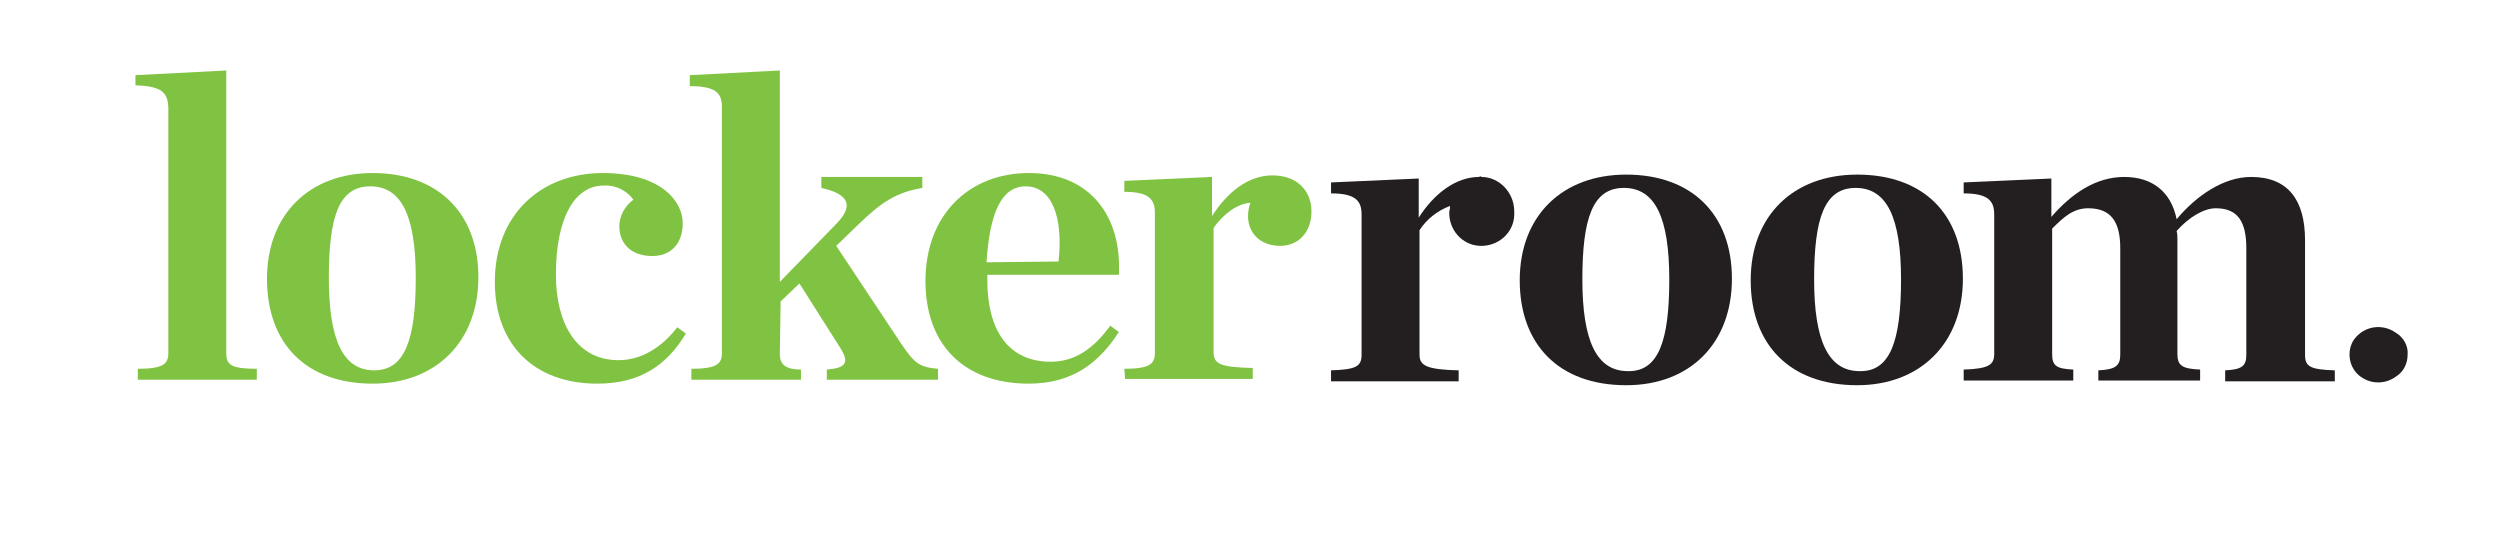
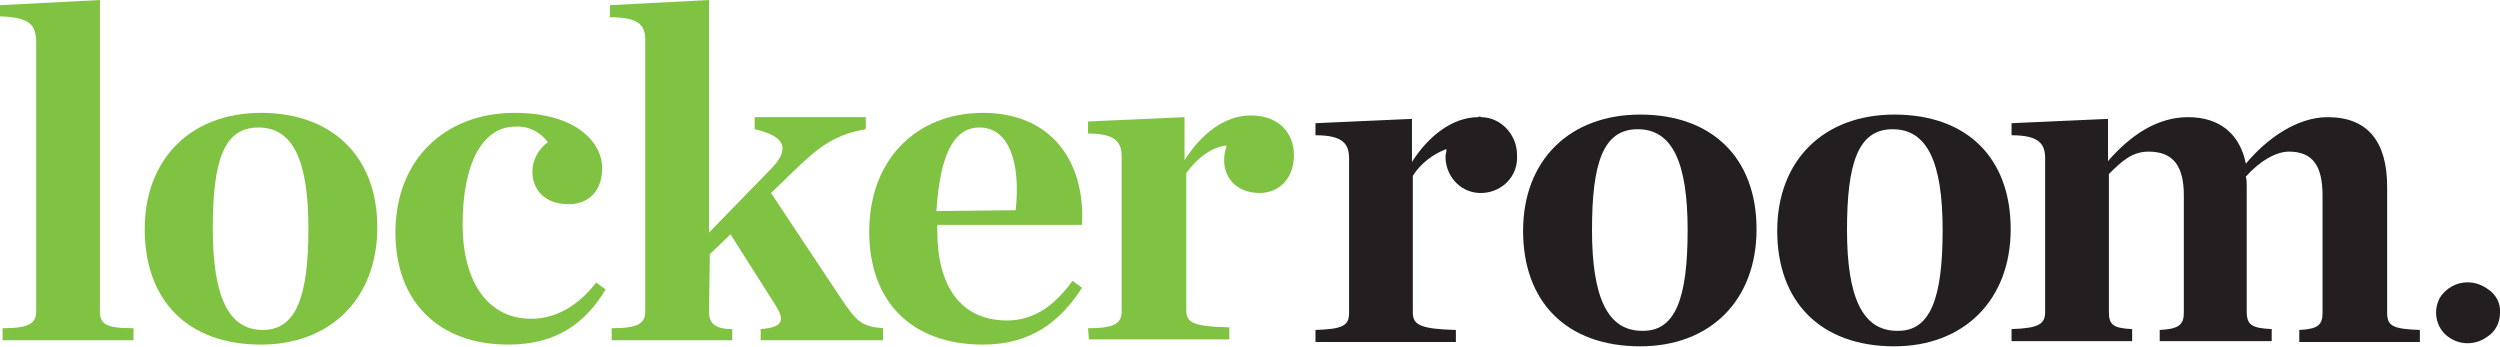
- <svg xmlns="http://www.w3.org/2000/svg" version="1.1" id="Layer_1" x="0px" y="0px" viewBox="0 0 319.3 70" style="enable-background:new 0 0 319.3 70;" xml:space="preserve">
+ <svg xmlns="http://www.w3.org/2000/svg" version="1.1" id="Layer_1" x="0px" y="0px" viewBox="0 0 290.2 40.2" style="enable-background:new 0 0 290.2 40.2;" xml:space="preserve">
  <style type="text/css">
	.st0{fill:#80C342;}
	.st1{fill:#231F20;}
</style>
-   <path class="st0" d="M17.6,47.1c3.2,0,3.9-0.6,3.9-2V13.7c-0.1-1.8-0.7-2.7-4.2-2.8V9.6L28.9,9v36.1c0,1.5,0.6,2,3.9,2v1.4H17.6  V47.1z" />
-   <path class="st0" d="M34.1,35.6c0-8.2,5.4-13.5,13.5-13.5c8.3,0,13.5,5.1,13.5,13.3S55.7,49,47.6,49C39.1,49,34.1,43.9,34.1,35.6z   M53.1,35.5c0-7.9-1.8-11.7-5.8-11.7S42,27.6,42,35.5s1.8,11.8,5.8,11.8C51.7,47.3,53.1,43.4,53.1,35.5L53.1,35.5z" />
-   <path class="st0" d="M63.2,36c0-8.6,5.9-13.9,13.8-13.9c7.4,0,10.2,3.6,10.2,6.4c0,2.5-1.4,4.2-3.9,4.2c-2.8,0-4.2-1.7-4.2-3.8  c0-1.3,0.7-2.6,1.8-3.4c-0.9-1.2-2.3-1.9-3.8-1.8c-3.7,0-6.1,4.1-6.1,11.4c0,6,2.5,10.9,8,10.9c2.9,0,5.5-1.6,7.5-4.2l1.1,0.8  c-2.4,4-5.8,6.4-11.3,6.4C68.2,49,63.2,44,63.2,36z" />
-   <path class="st0" d="M99.6,45.2c0,1.4,0.8,2,2.7,2v1.3h-14v-1.4c3.2,0,3.9-0.6,3.9-2V13.7c0-1.7-0.6-2.7-4.1-2.7V9.6L99.6,9v27  l7.3-7.5c2.1-2.2,1.6-3.7-2-4.5v-1.4h12.9V24c-3.4,0.6-5.2,1.8-8.2,4.7l-2.8,2.7l8.3,12.5c1.7,2.5,2.3,3,4.7,3.2v1.4h-14.2v-1.3  c2.5-0.2,2.9-0.9,1.7-2.8l-5.2-8.2l-2.4,2.3L99.6,45.2z" />
-   <path class="st0" d="M118.2,35.9c0-8.5,5.6-13.8,13.2-13.8c7.9,0,11.9,5.6,11.5,13h-16.8v0.7c0,6.4,2.7,10.4,8.1,10.4  c3.1,0,5.5-1.7,7.6-4.6l1.1,0.8c-2.5,3.9-5.9,6.6-11.5,6.6C123.2,49,118.2,44.1,118.2,35.9z M126,33.5l9.2-0.1  c0.6-5.6-0.8-9.6-4.2-9.6C127.9,23.8,126.4,27.2,126,33.5z" />
-   <path class="st0" d="M143.6,47.1c3.2,0,3.9-0.6,3.9-2V27.2c0-1.7-0.7-2.7-3.9-2.7v-1.4l11.2-0.5v5c1.9-3,4.6-5.2,7.7-5.2  c3.3,0,5,2.1,5,4.6c0,2.6-1.6,4.4-4,4.4c-2.5,0-4.1-1.6-4.1-3.8c0-0.6,0.1-1.1,0.3-1.7c-1.7,0.1-3.5,1.5-4.7,3.2V45  c0,1.5,0.9,1.9,5,2v1.4h-16.3L143.6,47.1L143.6,47.1z" />
-   <path class="st1" d="M268,47.3c2.2-0.1,2.8-0.6,2.8-2V31.7c0-3.4-1.2-5.1-4.1-5.1c-1.9,0-3.1,1.1-4.6,2.6v16c0,1.5,0.5,1.9,2.7,2  v1.4h-14v-1.4c3.2-0.1,3.9-0.6,3.9-2V27.4c0-1.7-0.7-2.7-3.9-2.7v-1.4l11.2-0.5v4.9c2.6-3,5.7-5.1,9.3-5.1s6,1.9,6.7,5.4  c2.5-3,6-5.4,9.5-5.4c4.7,0,6.9,2.9,6.9,8.1v14.6c0,1.5,0.6,1.9,3.8,2v1.4h-14v-1.4c2.2-0.1,2.7-0.6,2.7-2V31.7  c0-3.4-1.1-5.1-3.9-5.1c-1.5,0-3.4,1.1-5,2.9c0.1,0.4,0.1,0.7,0.1,1.1v14.6c0,1.5,0.6,1.9,2.9,2v1.4h-13V47.3L268,47.3z" />
-   <path class="st1" d="M307.5,45.3c0,1.1-0.5,2.2-1.5,2.8c-1.2,0.9-2.9,1-4.2,0.2c-1.6-0.9-2.2-3-1.3-4.7c0.1-0.1,0.1-0.2,0.2-0.3  c1.3-1.7,3.6-2,5.3-0.8C307,43.1,307.6,44.2,307.5,45.3" />
-   <path class="st1" d="M207.7,22.3c-8.2,0-13.6,5.3-13.6,13.5s5,13.4,13.6,13.4c8.1,0,13.5-5.3,13.5-13.6S216,22.3,207.7,22.3z   M207.9,47.4c-4,0-5.8-3.9-5.8-11.7s1.3-11.7,5.3-11.7s5.8,3.8,5.8,11.7S211.8,47.5,207.9,47.4L207.9,47.4z" />
-   <path class="st1" d="M237.2,22.3c-8.2,0-13.6,5.3-13.6,13.5s5,13.4,13.6,13.4c8,0,13.5-5.3,13.5-13.6S245.6,22.3,237.2,22.3z   M237.5,47.4c-4,0-5.8-3.9-5.8-11.7S233,24,237,24s5.8,3.8,5.8,11.7S241.4,47.5,237.5,47.4L237.5,47.4z" />
-   <path class="st1" d="M188.9,22.6c-3,0-5.8,2.2-7.7,5.2v-5L170,23.3v1.4c3.2,0,3.9,1,3.9,2.7v17.9c0,1.5-0.7,1.9-3.9,2v1.4h16.3v-1.4  c-4.1-0.1-5-0.6-5-2V29.4c0.9-1.4,2.3-2.5,3.9-3.1c0,0.2,0,0.4-0.1,0.7c-0.1,2.3,1.6,4.3,3.9,4.4s4.3-1.6,4.4-3.9v-0.1  c0-0.1,0-0.3,0-0.4c0-2.4-1.9-4.4-4.2-4.4C189.2,22.5,189,22.5,188.9,22.6" />
+   <path class="st0" d="M0.3,38.1c3.2,0,3.9-0.6,3.9-2V4.7C4.1,2.9,3.5,2,0,1.9V0.6L11.6,0v36.1c0,1.5,0.6,2,3.9,2v1.4H0.3V38.1z" />
+   <path class="st0" d="M16.8,26.6c0-8.2,5.4-13.5,13.5-13.5c8.3,0,13.5,5.1,13.5,13.3S38.4,40,30.3,40C21.8,40,16.8,34.9,16.8,26.6z   M35.8,26.5c0-7.9-1.8-11.7-5.8-11.7s-5.3,3.8-5.3,11.7s1.8,11.8,5.8,11.8C34.4,38.3,35.8,34.4,35.8,26.5L35.8,26.5z" />
+   <path class="st0" d="M45.9,27c0-8.6,5.9-13.9,13.8-13.9c7.4,0,10.2,3.6,10.2,6.4c0,2.5-1.4,4.2-3.9,4.2c-2.8,0-4.2-1.7-4.2-3.8  c0-1.3,0.7-2.6,1.8-3.4c-0.9-1.2-2.3-1.9-3.8-1.8c-3.7,0-6.1,4.1-6.1,11.4c0,6,2.5,10.9,8,10.9c2.9,0,5.5-1.6,7.5-4.2l1.1,0.8  c-2.4,4-5.8,6.4-11.3,6.4C50.9,40,45.9,35,45.9,27z" />
+   <path class="st0" d="M82.3,36.2c0,1.4,0.8,2,2.7,2v1.3H71v-1.4c3.2,0,3.9-0.6,3.9-2V4.7C74.9,3,74.3,2,70.8,2V0.6L82.3,0v27l7.3-7.5  c2.1-2.2,1.6-3.7-2-4.5v-1.4h12.9V15c-3.4,0.6-5.2,1.8-8.2,4.7l-2.8,2.7l8.3,12.5c1.7,2.5,2.3,3,4.7,3.2v1.4H88.3v-1.3  c2.5-0.2,2.9-0.9,1.7-2.8l-5.2-8.2l-2.4,2.3L82.3,36.2z" />
+   <path class="st0" d="M100.9,26.9c0-8.5,5.6-13.8,13.2-13.8c7.9,0,11.9,5.6,11.5,13h-16.8v0.7c0,6.4,2.7,10.4,8.1,10.4  c3.1,0,5.5-1.7,7.6-4.6l1.1,0.8c-2.5,3.9-5.9,6.6-11.5,6.6C105.9,40,100.9,35.1,100.9,26.9z M108.7,24.5l9.2-0.1  c0.6-5.6-0.8-9.6-4.2-9.6C110.6,14.8,109.1,18.2,108.7,24.5z" />
+   <path class="st0" d="M126.3,38.1c3.2,0,3.9-0.6,3.9-2V18.2c0-1.7-0.7-2.7-3.9-2.7v-1.4l11.2-0.5v5c1.9-3,4.6-5.2,7.7-5.2  c3.3,0,5,2.1,5,4.6c0,2.6-1.6,4.4-4,4.4c-2.5,0-4.1-1.6-4.1-3.8c0-0.6,0.1-1.1,0.3-1.7c-1.7,0.1-3.5,1.5-4.7,3.2V36  c0,1.5,0.9,1.9,5,2v1.4h-16.3L126.3,38.1L126.3,38.1z" />
+   <path class="st1" d="M250.7,38.3c2.2-0.1,2.8-0.6,2.8-2V22.7c0-3.4-1.2-5.1-4.1-5.1c-1.9,0-3.1,1.1-4.6,2.6v16c0,1.5,0.5,1.9,2.7,2  v1.4h-14v-1.4c3.2-0.1,3.9-0.6,3.9-2V18.4c0-1.7-0.7-2.7-3.9-2.7v-1.4l11.2-0.5v4.9c2.6-3,5.7-5.1,9.3-5.1c3.6,0,6,1.9,6.7,5.4  c2.5-3,6-5.4,9.5-5.4c4.7,0,6.9,2.9,6.9,8.1v14.6c0,1.5,0.6,1.9,3.8,2v1.4h-14v-1.4c2.2-0.1,2.7-0.6,2.7-2V22.7  c0-3.4-1.1-5.1-3.9-5.1c-1.5,0-3.4,1.1-5,2.9c0.1,0.4,0.1,0.7,0.1,1.1v14.6c0,1.5,0.6,1.9,2.9,2v1.4h-13V38.3L250.7,38.3z" />
+   <path class="st1" d="M290.2,36.3c0,1.1-0.5,2.2-1.5,2.8c-1.2,0.9-2.9,1-4.2,0.2c-1.6-0.9-2.2-3-1.3-4.7c0.1-0.1,0.1-0.2,0.2-0.3  c1.3-1.7,3.6-2,5.3-0.8C289.7,34.1,290.3,35.2,290.2,36.3" />
+   <path class="st1" d="M190.4,13.3c-8.2,0-13.6,5.3-13.6,13.5s5,13.4,13.6,13.4c8.1,0,13.5-5.3,13.5-13.6S198.7,13.3,190.4,13.3z   M190.6,38.4c-4,0-5.8-3.9-5.8-11.7s1.3-11.7,5.3-11.7s5.8,3.8,5.8,11.7S194.5,38.5,190.6,38.4L190.6,38.4z" />
+   <path class="st1" d="M219.9,13.3c-8.2,0-13.6,5.3-13.6,13.5s5,13.4,13.6,13.4c8,0,13.5-5.3,13.5-13.6S228.3,13.3,219.9,13.3z   M220.2,38.4c-4,0-5.8-3.9-5.8-11.7s1.3-11.7,5.3-11.7s5.8,3.8,5.8,11.7S224.1,38.5,220.2,38.4L220.2,38.4z" />
+   <path class="st1" d="M171.6,13.6c-3,0-5.8,2.2-7.7,5.2v-5l-11.2,0.5v1.4c3.2,0,3.9,1,3.9,2.7v17.9c0,1.5-0.7,1.9-3.9,2v1.4H169v-1.4  c-4.1-0.1-5-0.6-5-2V20.4c0.9-1.4,2.3-2.5,3.9-3.1c0,0.2,0,0.4-0.1,0.7c-0.1,2.3,1.6,4.3,3.9,4.4s4.3-1.6,4.4-3.9v-0.1  c0-0.1,0-0.3,0-0.4c0-2.4-1.9-4.4-4.2-4.4C171.9,13.5,171.7,13.5,171.6,13.6" />
</svg>
